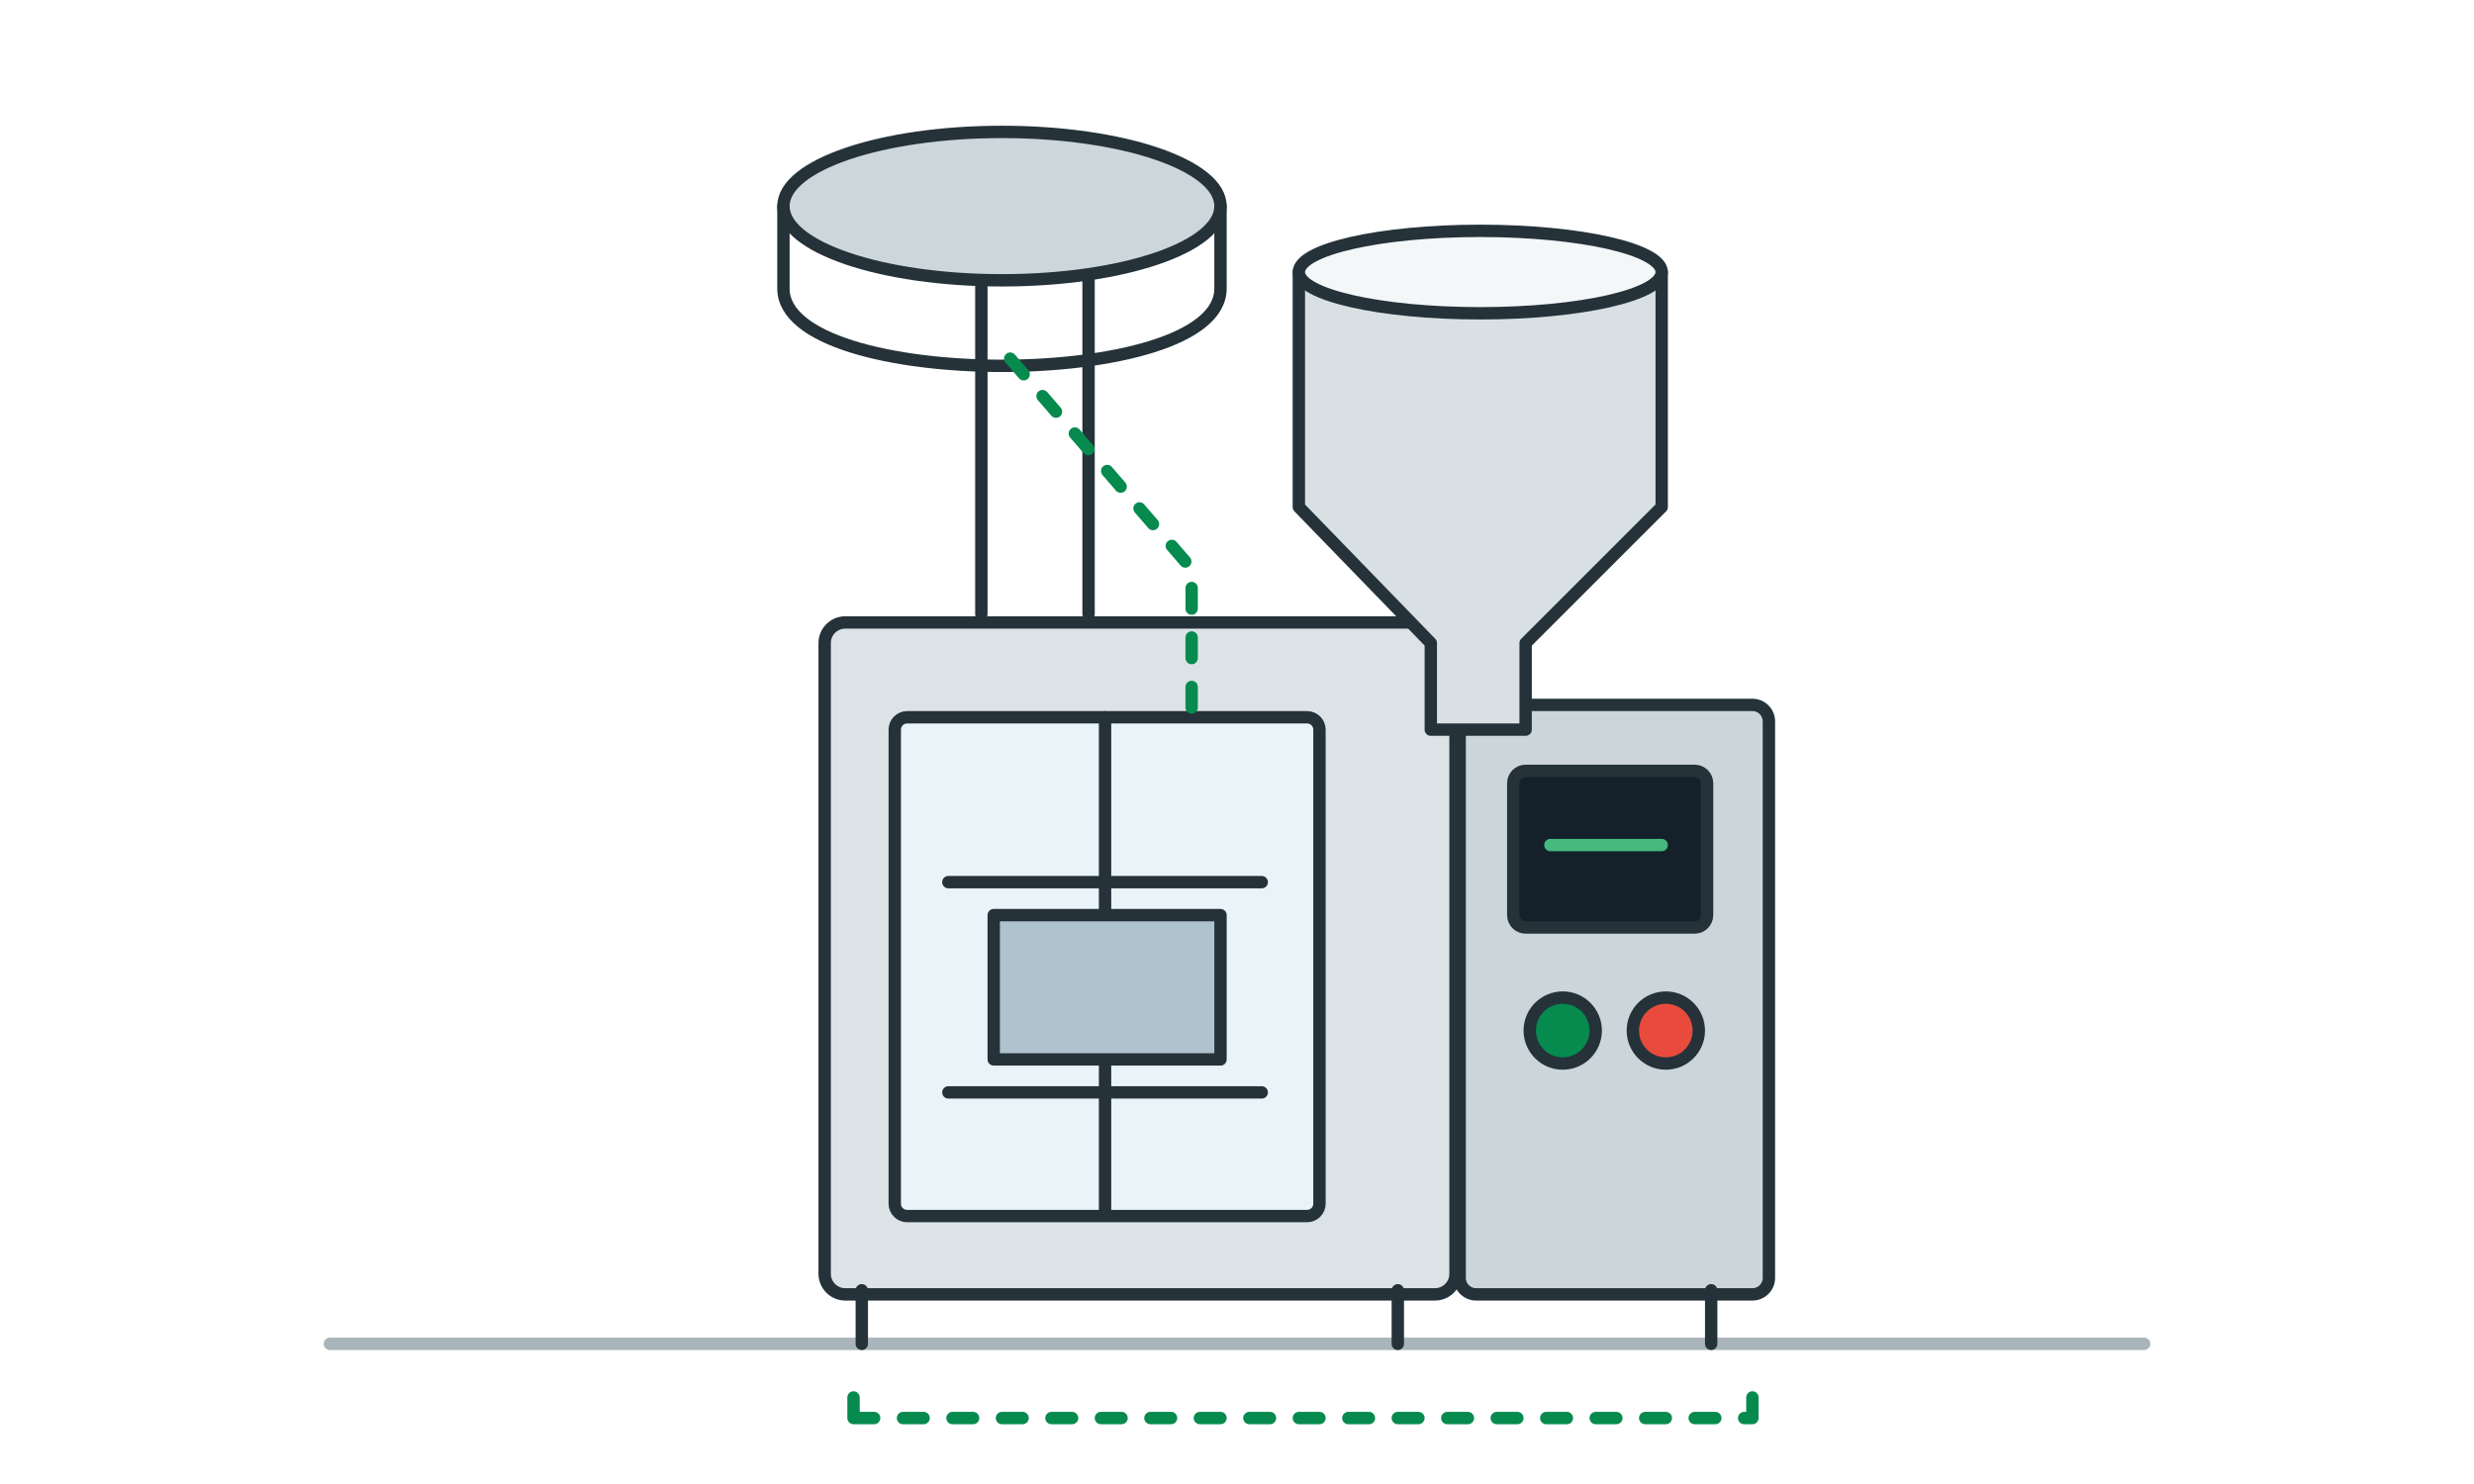
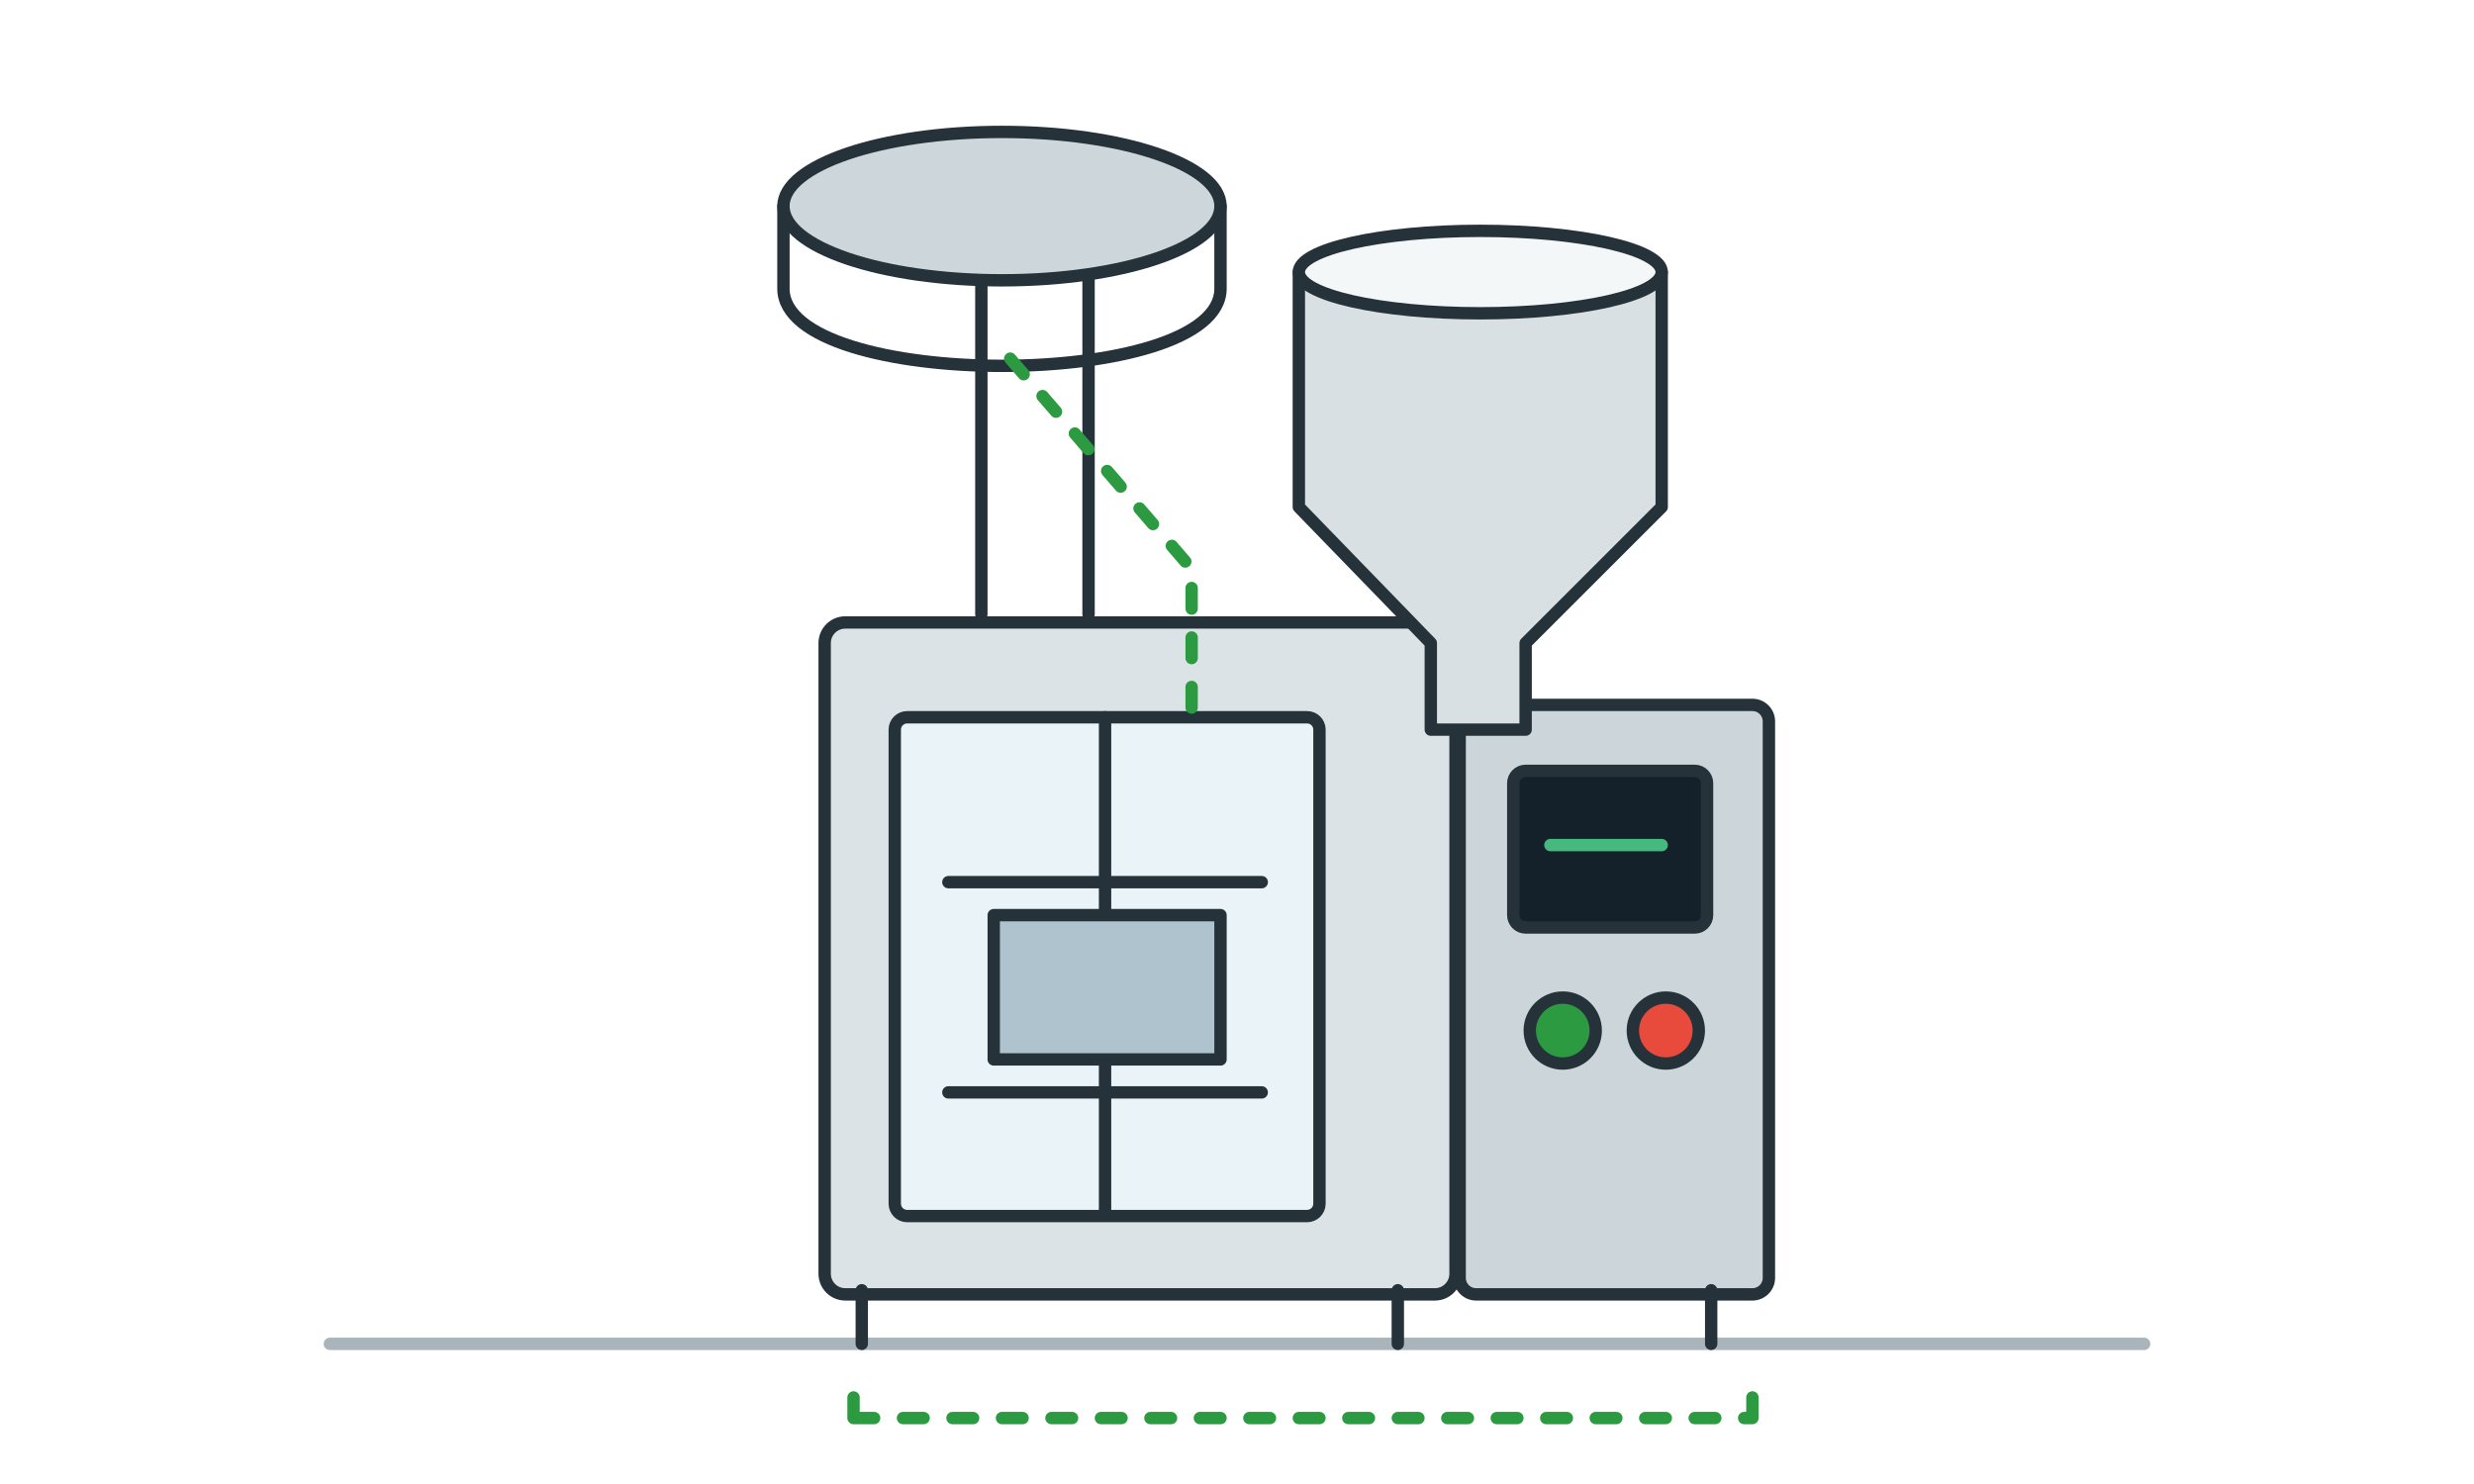
<svg xmlns="http://www.w3.org/2000/svg" viewBox="0 0 600 360" fill="none">
  <g stroke="#25323A" stroke-width="3" stroke-linecap="round" stroke-linejoin="round">
    <path d="M80 326h440" stroke="#A9B5BA" />
    <rect x="200" y="151" width="153" height="163" rx="5" fill="#DCE3E6" />
    <rect x="217" y="174" width="103" height="121" rx="3" fill="#EAF3F7" />
    <path d="M268 174v120m-38-80h76m-76 51h76" />
    <rect x="241" y="222" width="55" height="35" fill="#AFC3CE" />
    <rect x="354" y="171" width="75" height="143" rx="4" fill="#CCD5D9" />
    <rect x="367" y="187" width="47" height="38" rx="3" fill="#14212A" />
    <path d="M376 205h27" stroke="#45B97E" />
-     <circle cx="379" cy="250" r="8" fill="#068A4E" />
+     <circle cx="379" cy="250" r="8" fill="#2C9A41" />
    <circle cx="404" cy="250" r="8" fill="#E84B3C" />
    <path d="M209 313v13m130-13v13m76-13v13M238 149V53h26v96" />
    <ellipse cx="243" cy="50" rx="53" ry="18" fill="#CDD6DA" />
    <path d="M190 50v20c0 25 106 25 106 0V50" />
    <path d="M315 66h88v57l-33 33v21h-23v-21l-32-33Z" fill="#D8E0E3" />
    <ellipse cx="359" cy="66" rx="44" ry="10" fill="#F4F7F8" />
-     <path d="M245 87l44 51v36M207 344h218m-218-5v10m218-10v10" stroke="#068A4E" stroke-dasharray="5 7" />
+     <path d="M245 87l44 51v36M207 344h218m-218-5v10m218-10v10" stroke="#2C9A41" stroke-dasharray="5 7" />
  </g>
</svg>
